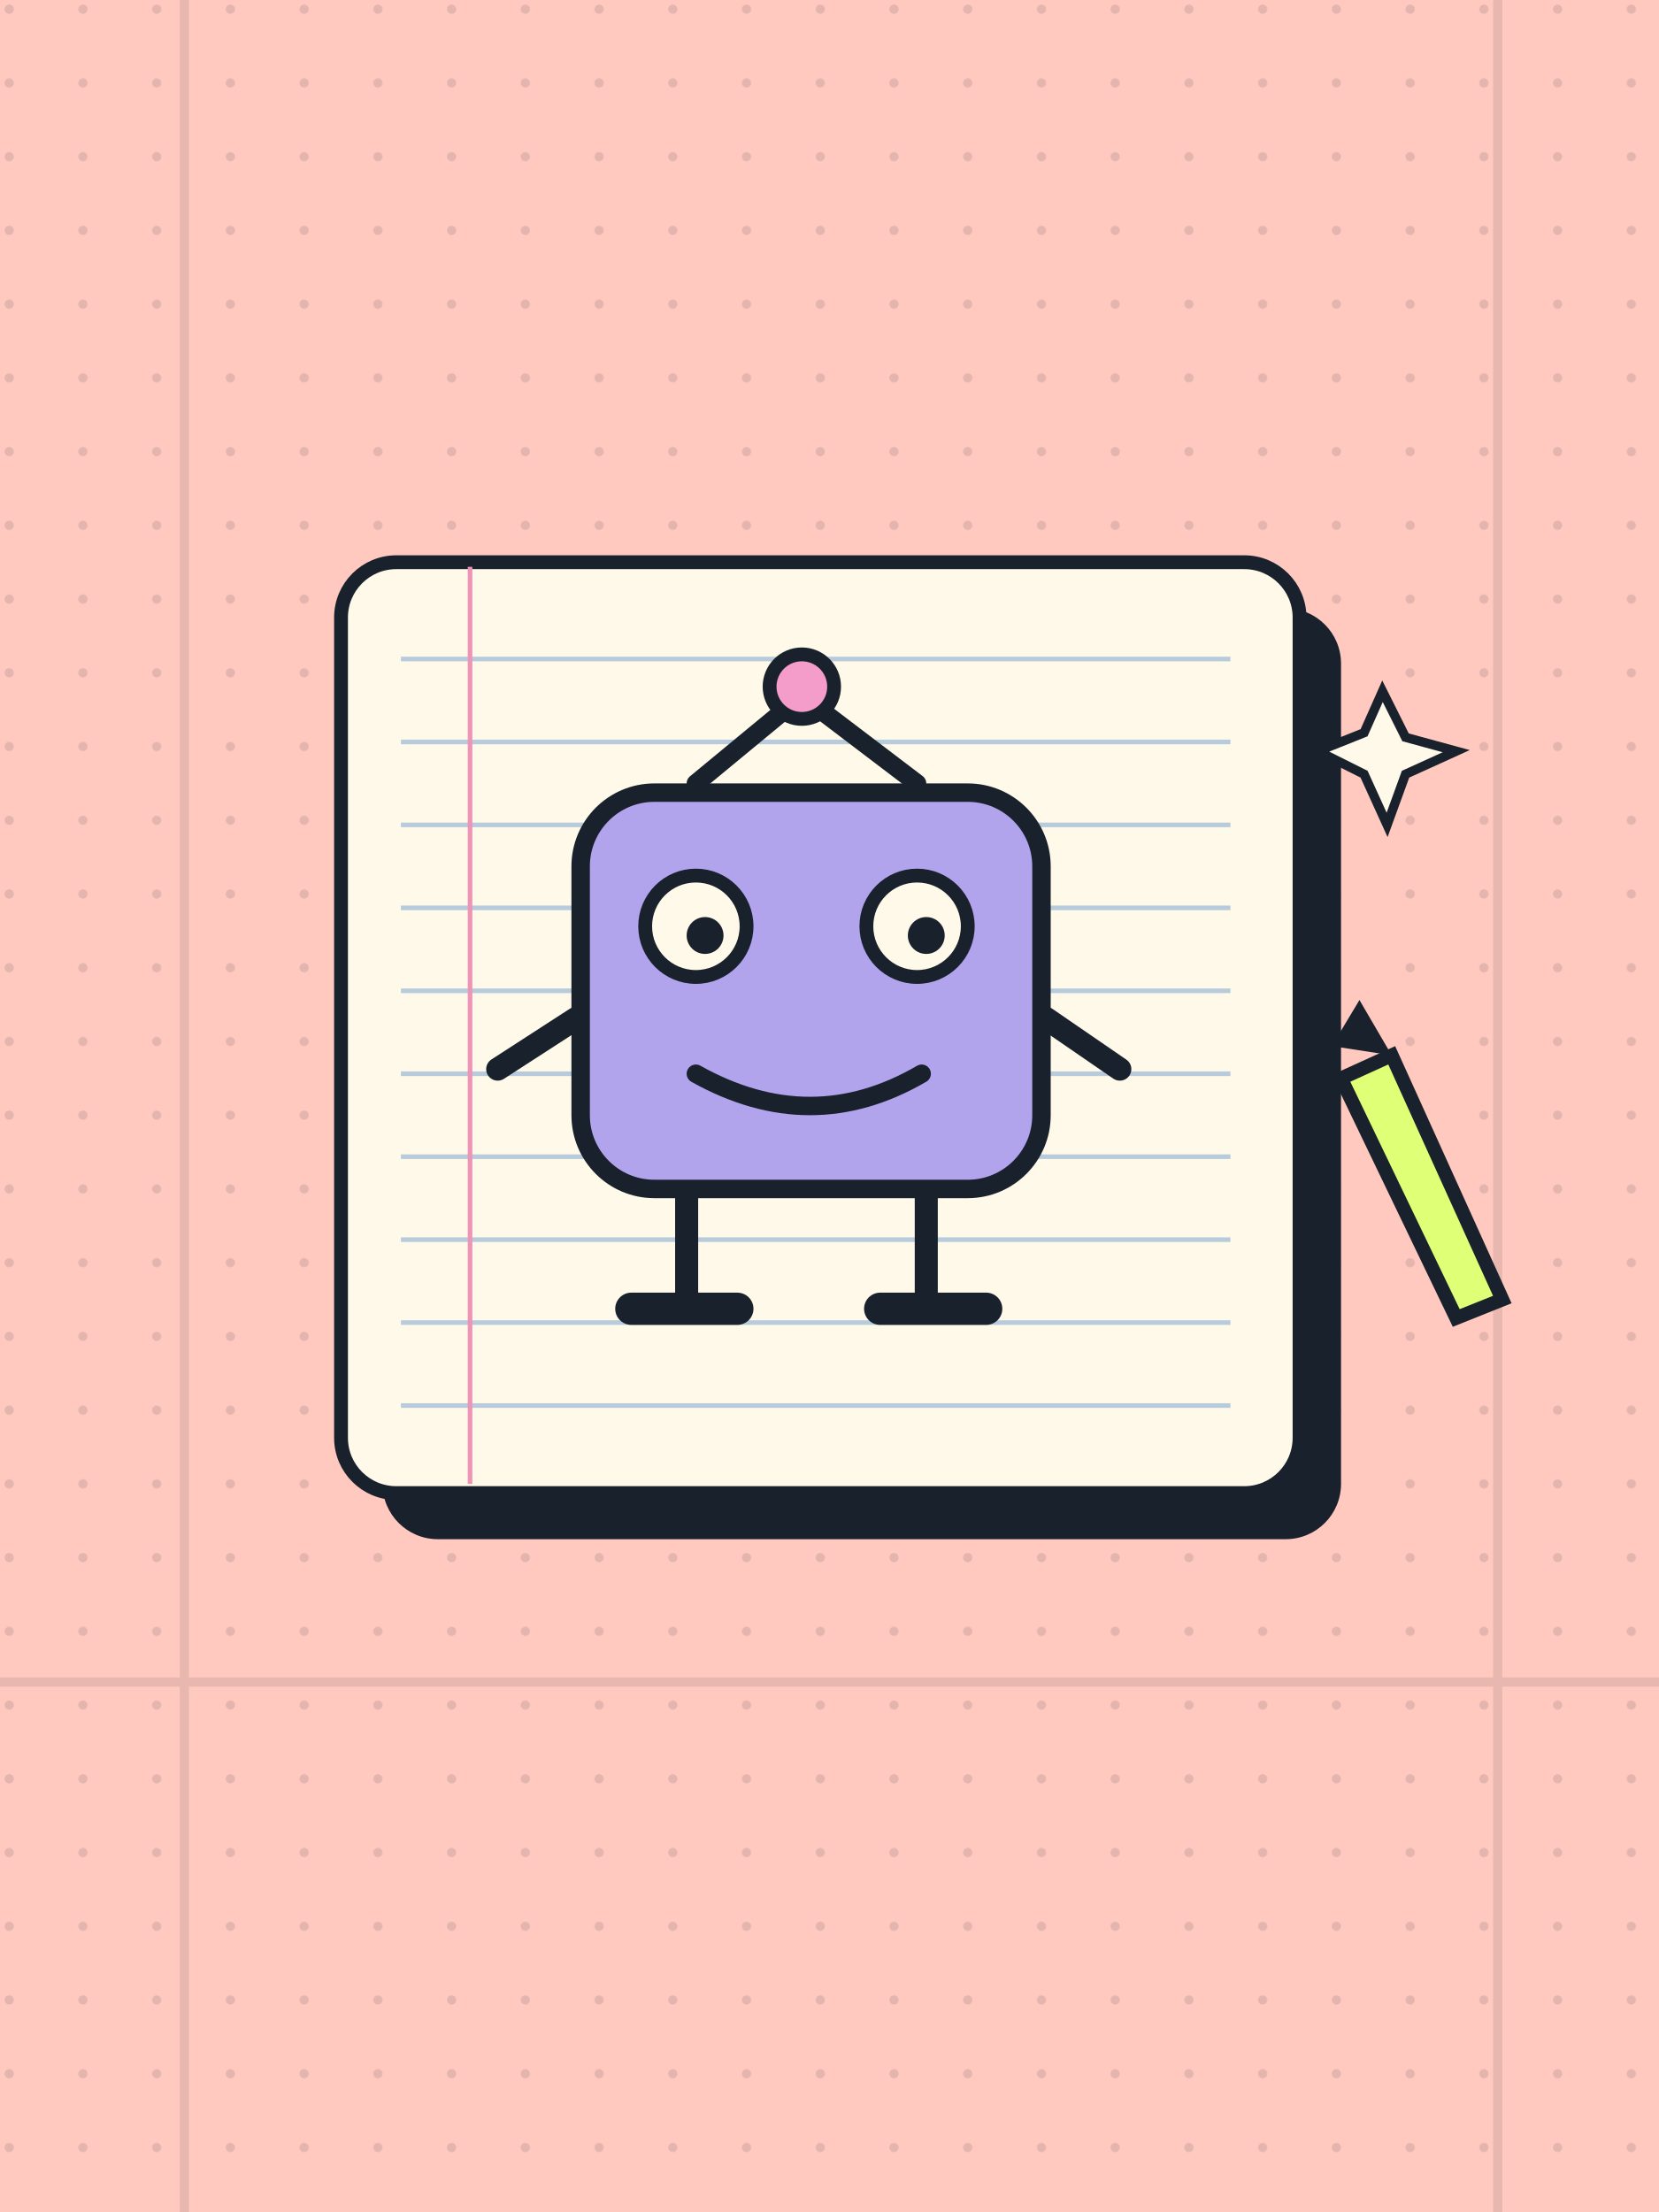
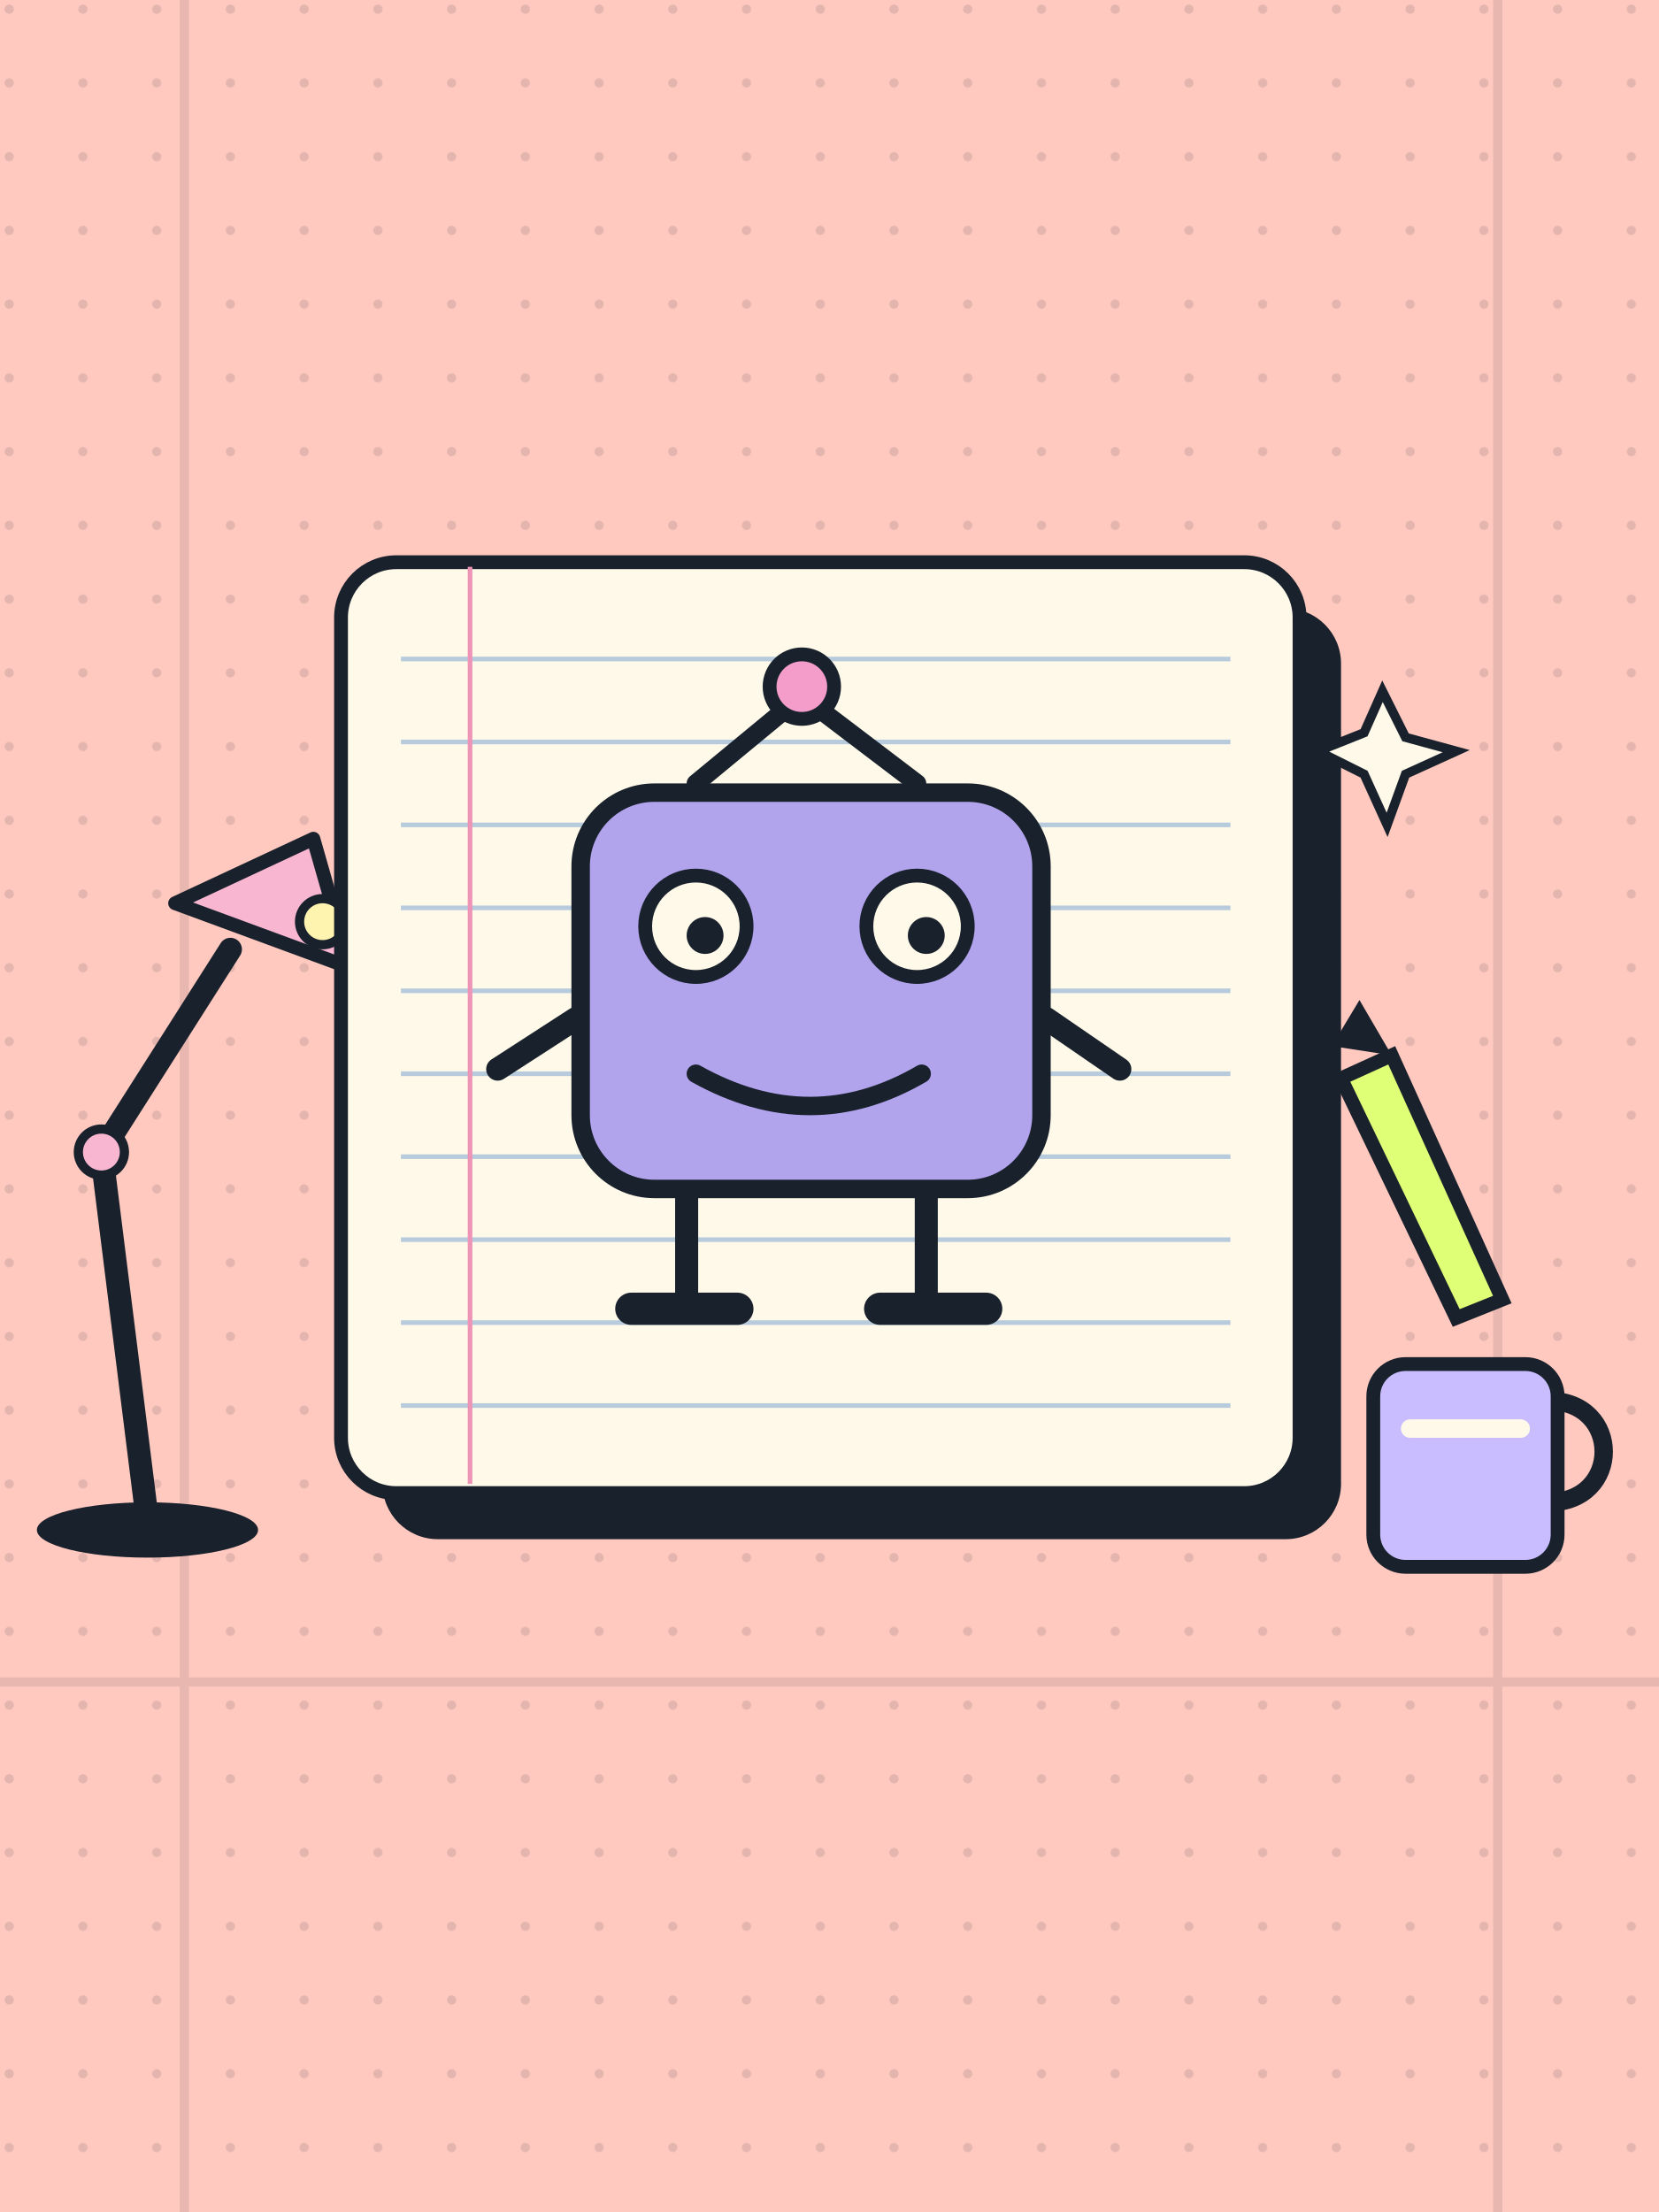
<svg xmlns="http://www.w3.org/2000/svg" width="720" height="960" viewBox="0 0 360 480">
  <defs>
    <pattern id="dots" width="16" height="16" patternUnits="userSpaceOnUse">
      <circle cx="2" cy="2" r="1" fill="#18212c" opacity=".12" />
    </pattern>
  </defs>
  <rect width="360" height="480" fill="#ffc9bf" />
  <rect width="360" height="480" fill="url(#dots)" />
  <path d="M0 365H360M40 0L40 480M325 0V480" stroke="#18212c" stroke-width="2" opacity=".1" />
  <path d="M302 229L326 282L316 286L291 234Z" fill="#dfff76" stroke="#18212c" stroke-width="3" />
  <path d="M289 227L295 217L302 229Z" fill="#18212c" />
+   <ellipse cx="32" cy="332" rx="24" ry="6" fill="#18212c" />
+   <path d="M32 330L22 250L50 206" fill="none" stroke="#18212c" stroke-width="5" stroke-linecap="round" stroke-linejoin="round" />
+   <circle cx="22" cy="250" r="5" fill="#f9b6d1" stroke="#18212c" stroke-width="2" />
+   <path d="M38 196L68 182L76 210Z" fill="#f9b6d1" stroke="#18212c" stroke-width="3" stroke-linejoin="round" />
+   <circle cx="70" cy="200" r="5" fill="#fff3b0" stroke="#18212c" stroke-width="2" />
+   <path d="M336 304C352 304 352 326 336 326" fill="none" stroke="#18212c" stroke-width="4" />
+   <rect x="298" y="296" width="40" height="44" rx="7" fill="#c9bdff" stroke="#18212c" stroke-width="3" />
+   <path d="M306 310H330" stroke="#fff9e9" stroke-width="4" stroke-linecap="round" />
  <rect x="83" y="132" width="208" height="202" rx="12" fill="#18212c" />
  <rect x="74" y="122" width="208" height="202" rx="12" fill="#fff9e9" stroke="#18212c" stroke-width="3" />
  <path d="M87 143H267M87 161H267M87 179H267M87 197H267M87 215H267M87 233H267M87 251H267M87 269H267M87 287H267M87 305H267" stroke="#b7cbdc" stroke-width="1" />
  <path d="M102 123V322" stroke="#ee94b7" stroke-width="1" />
  <path d="M151 170L174 151L199 170" fill="none" stroke="#18212c" stroke-width="4" stroke-linecap="round" />
  <circle cx="174" cy="149" r="7" fill="#f49dca" stroke="#18212c" stroke-width="3" />
  <rect x="126" y="172" width="100" height="86" rx="16" fill="#b2a3ed" stroke="#18212c" stroke-width="4" />
  <circle cx="151" cy="201" r="11" fill="#fff9e9" stroke="#18212c" stroke-width="3" />
  <circle cx="199" cy="201" r="11" fill="#fff9e9" stroke="#18212c" stroke-width="3" />
  <circle cx="153" cy="203" r="4" fill="#18212c" />
  <circle cx="201" cy="203" r="4" fill="#18212c" />
  <path d="M151 233Q176 247 200 233" fill="none" stroke="#18212c" stroke-width="4" stroke-linecap="round" />
  <path d="M125 221L108 232M227 221L243 232M149 259V281M201 259V281" stroke="#18212c" stroke-width="5" stroke-linecap="round" />
  <path d="M137 284H160M191 284H214" stroke="#18212c" stroke-width="7" stroke-linecap="round" />
  <path d="M300 150L305 160L316 163L305 168L301 179L296 168L286 163L296 159Z" fill="#fff9e9" stroke="#18212c" stroke-width="2" />
</svg>
